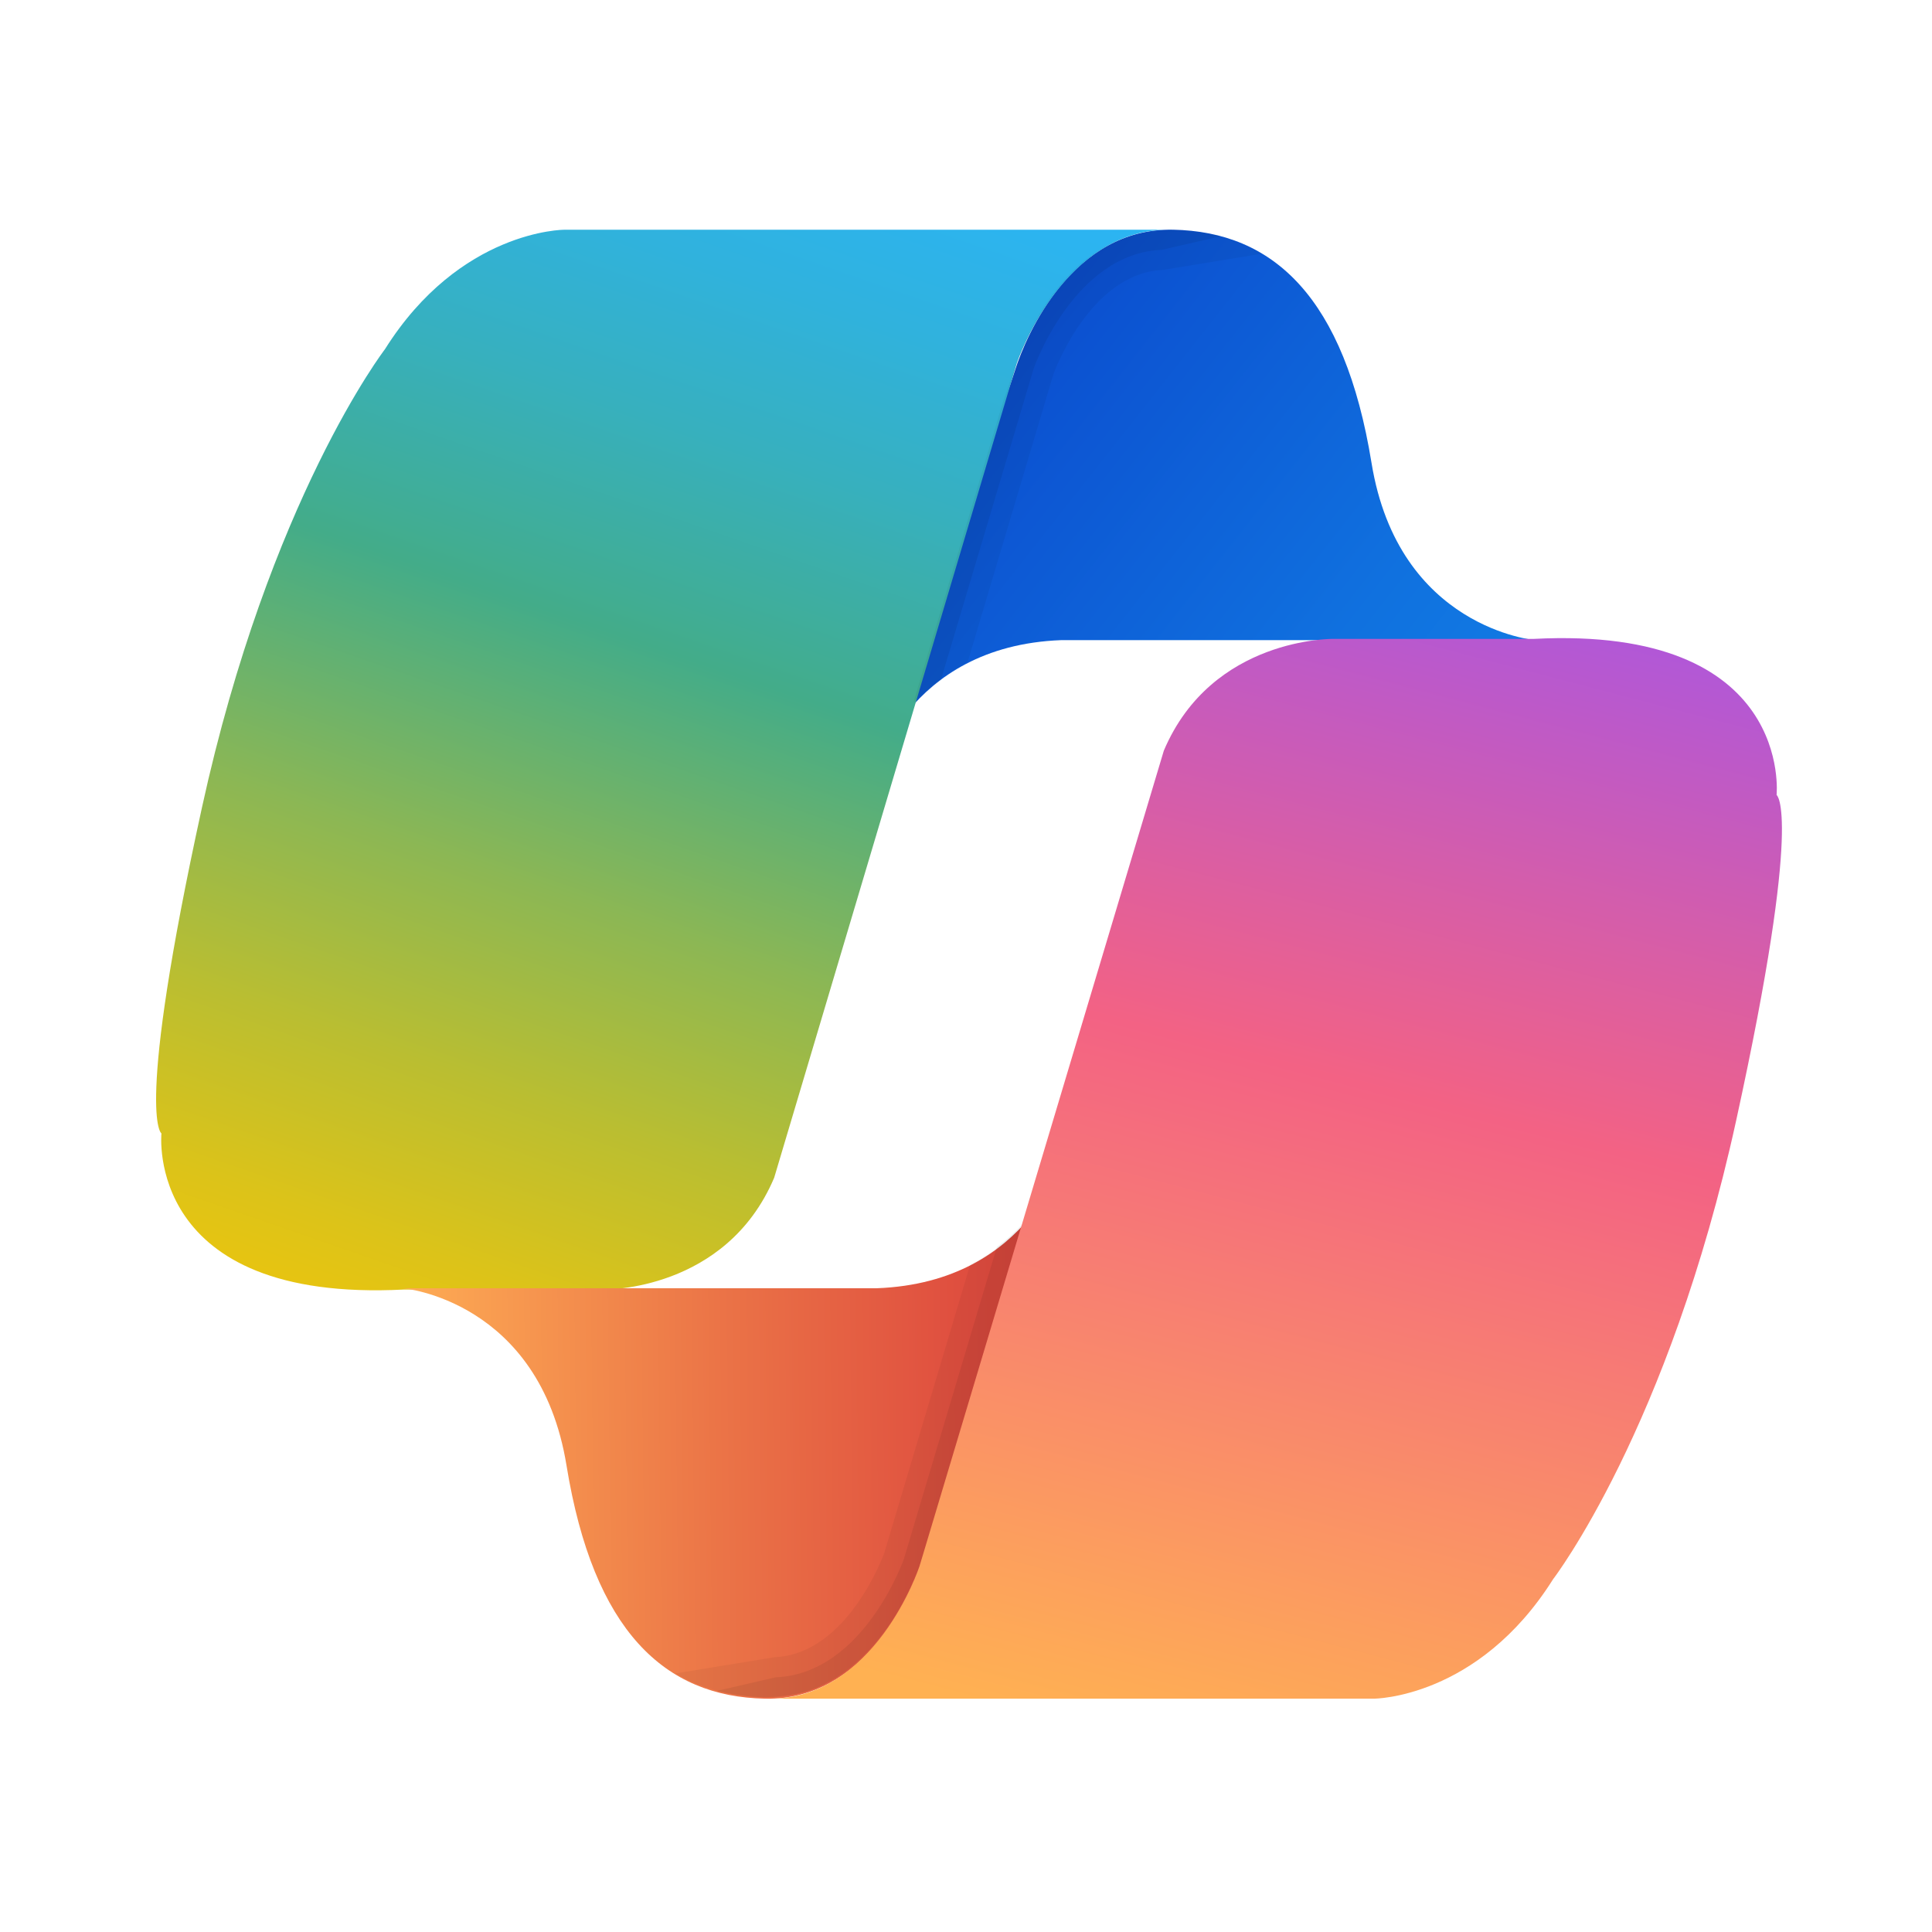
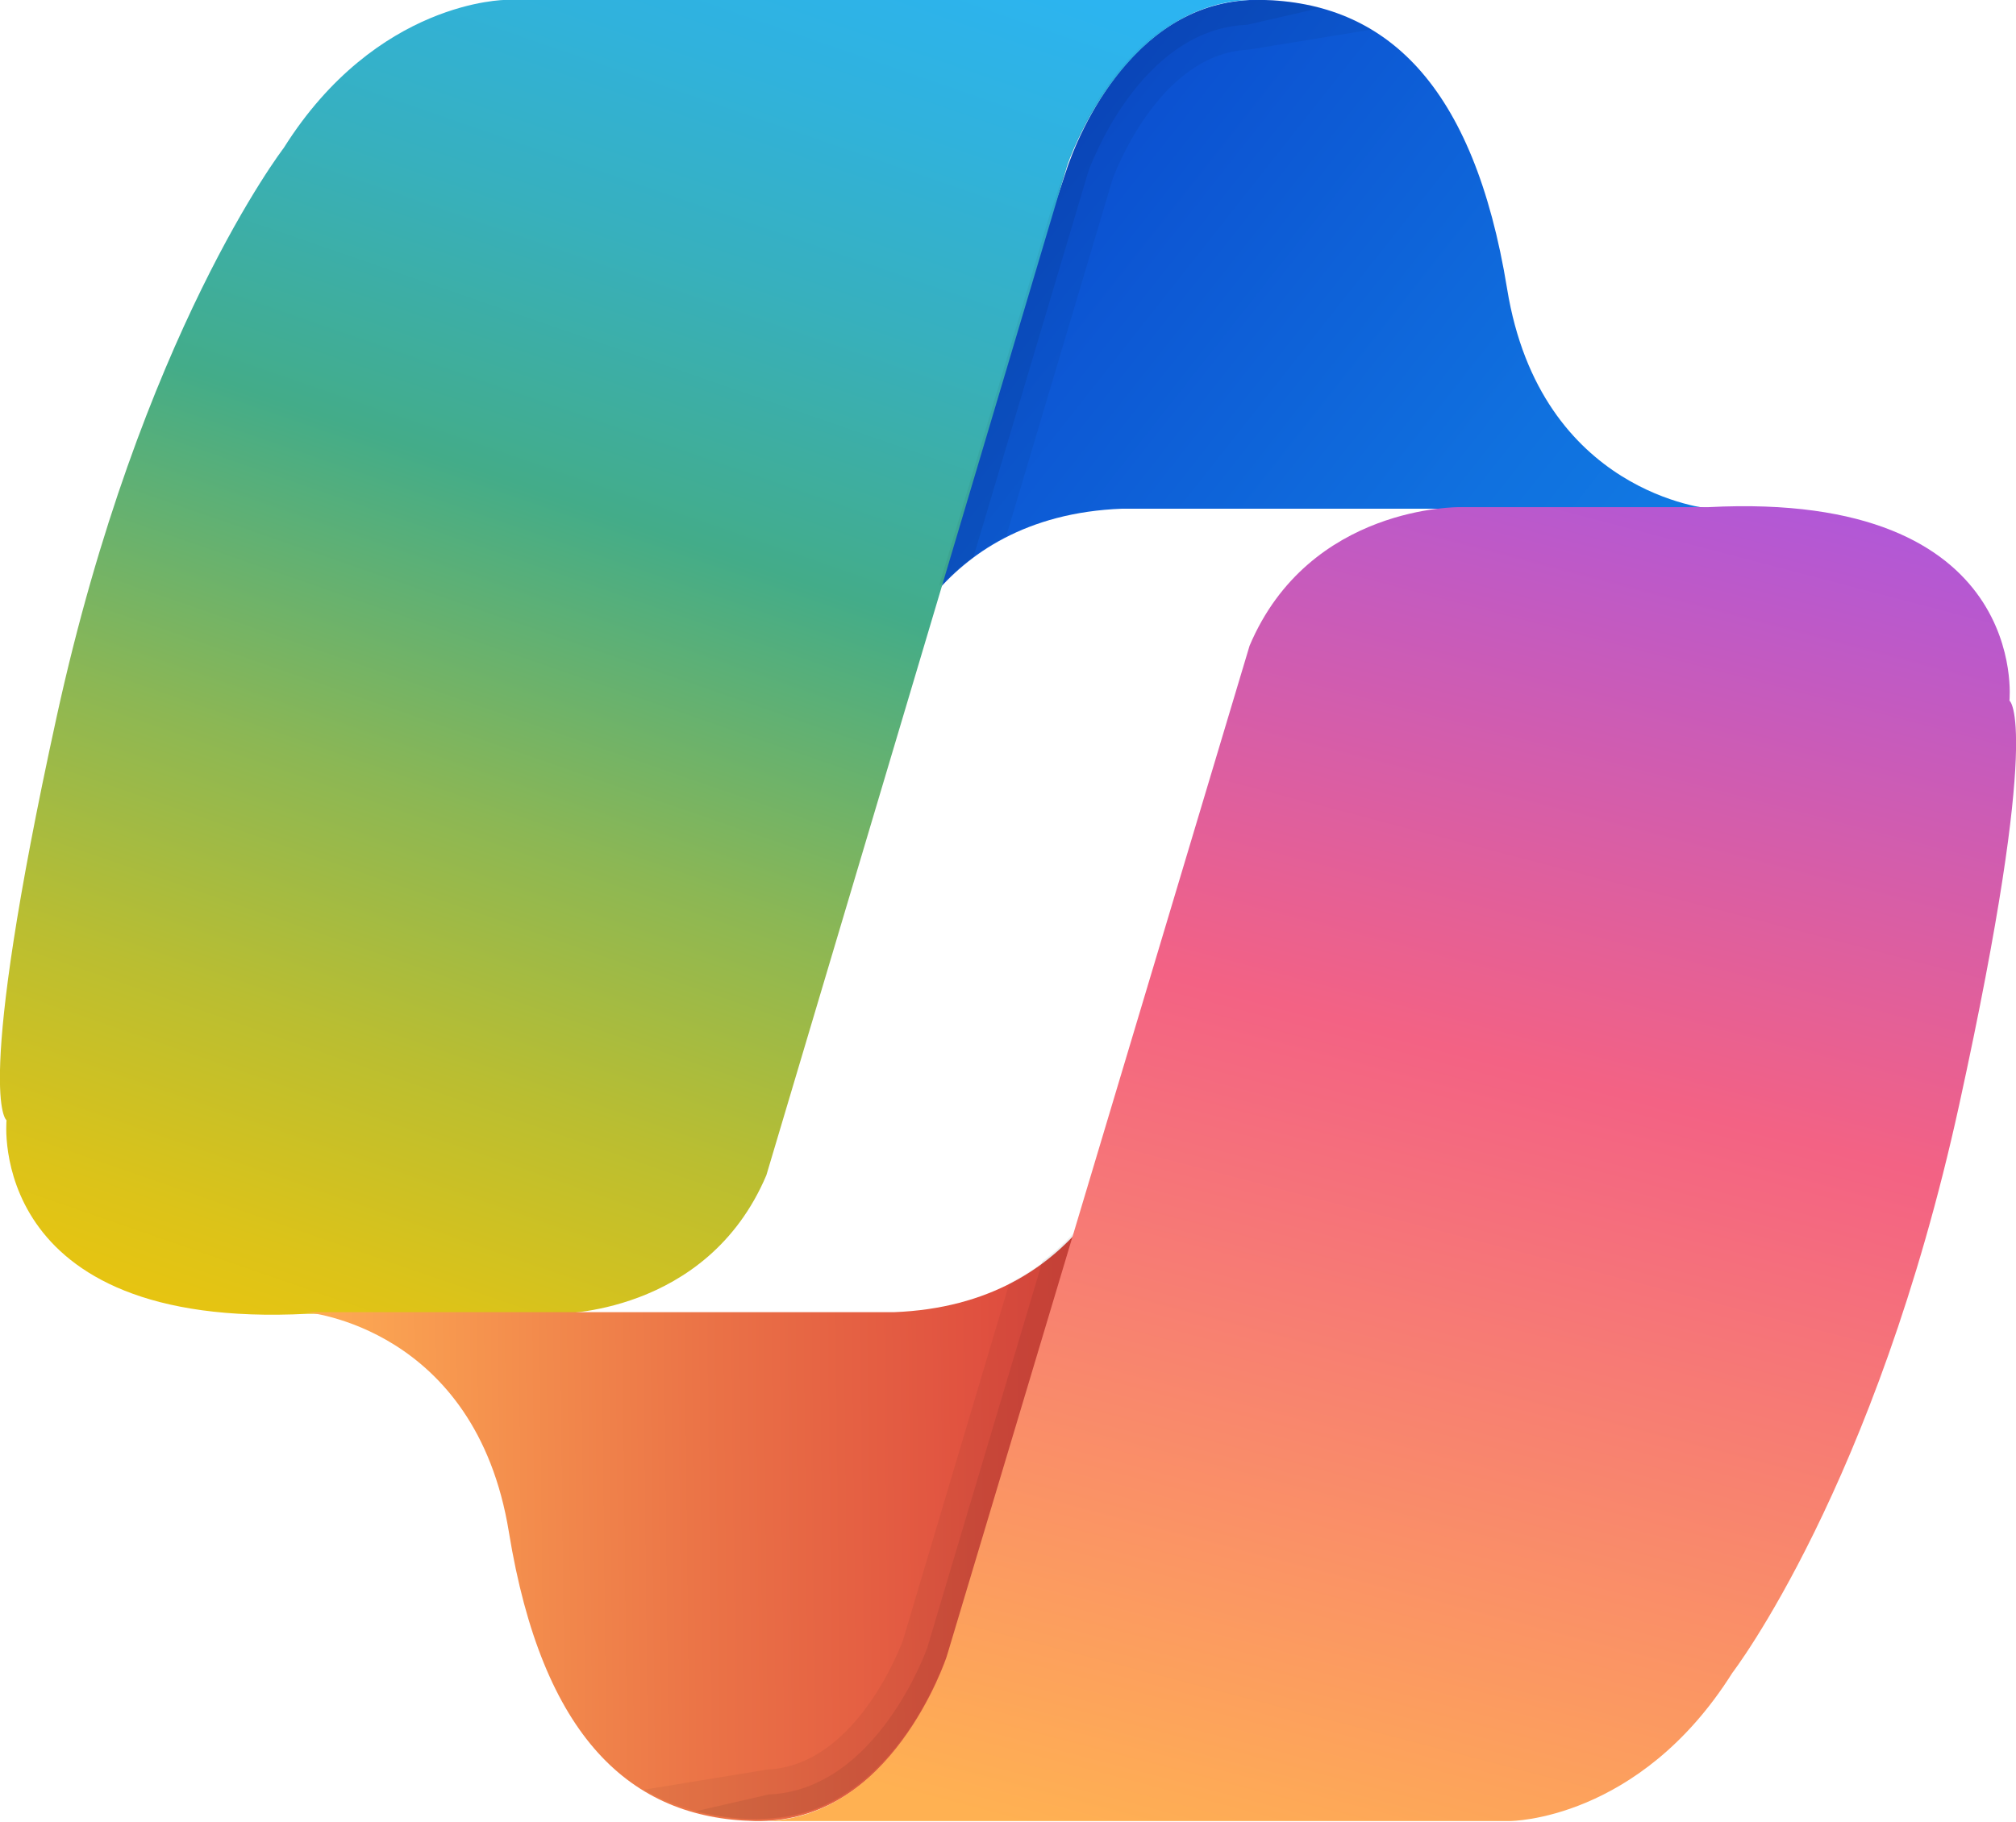
- <svg xmlns="http://www.w3.org/2000/svg" viewBox="0 0 48 48">
+ <svg xmlns="http://www.w3.org/2000/svg" viewBox="3.88 5.71 40.39 36.5">
  <linearGradient id="lfK0TEarAX_CVWY9eruXya" x1="18.179" x2="37.232" y1="6.205" y2="21.237" gradientUnits="userSpaceOnUse">
    <stop offset="0" stop-color="#0837c4" />
    <stop offset=".242" stop-color="#0b4bce" />
    <stop offset=".738" stop-color="#1071df" />
    <stop offset="1" stop-color="#127fe6" />
  </linearGradient>
  <path fill="url(#lfK0TEarAX_CVWY9eruXya)" d="M21.676,19.303c0,0,0.814-3.255,4.691-3.399h11.777c0,0-3.399-0.287-4.069-4.404 c-0.67-4.117-2.441-5.745-4.931-5.793c-2.489-0.048-3.638,2.585-3.926,3.495C24.931,10.112,21.676,19.303,21.676,19.303z" />
  <linearGradient id="lfK0TEarAX_CVWY9eruXyb" x1="8.61" x2="20.866" y1="36.864" y2="1.503" gradientUnits="userSpaceOnUse">
    <stop offset="0" stop-color="#f8c704" />
    <stop offset=".065" stop-color="#f1c609" />
    <stop offset=".163" stop-color="#dcc319" />
    <stop offset=".281" stop-color="#babe31" />
    <stop offset=".415" stop-color="#8cb754" />
    <stop offset=".561" stop-color="#50ae7f" />
    <stop offset=".592" stop-color="#43ac89" />
    <stop offset=".617" stop-color="#41ad93" />
    <stop offset=".737" stop-color="#37b0be" />
    <stop offset=".845" stop-color="#30b2dd" />
    <stop offset=".936" stop-color="#2cb4f0" />
    <stop offset="1" stop-color="#2ab4f7" />
  </linearGradient>
  <path fill="url(#lfK0TEarAX_CVWY9eruXyb)" d="M19.234,29.261l6.032-20.25 c0,0,1.149-3.399,3.878-3.303H14.016c0,0-2.585,0-4.452,2.968c0,0-2.872,3.734-4.548,11.394s-1.005,8.09-1.005,8.09 s-0.431,4.213,6.032,3.878h4.979C15.021,32.037,18.037,32.085,19.234,29.261z" />
  <path d="M28.887,6.707l2.471-0.404c-0.596-0.358-1.31-0.544-2.05-0.584l-0.199-0.011 c-0.004,0-0.007,0-0.011-0.001c-0.016,0-0.031,0.002-0.048,0.002c-0.175-0.001-0.34,0.015-0.502,0.039 c-0.069,0.01-0.136,0.023-0.202,0.037c-0.105,0.023-0.206,0.052-0.305,0.084c-0.452,0.149-0.848,0.386-1.186,0.677 c-0.117,0.102-0.225,0.209-0.329,0.32c-0.761,0.811-1.182,1.833-1.34,2.334c-0.039,0.125-0.139,0.416-0.274,0.808l-2.218,7.444 c0.086-0.092,0.198-0.179,0.297-0.269c0.056-0.051,0.108-0.103,0.168-0.152c0.088-0.072,0.18-0.139,0.277-0.208 c0.166-0.118,0.341-0.231,0.537-0.333c0.025-0.013,0.043-0.03,0.069-0.043l2.131-7.154C26.174,9.296,27.066,6.787,28.887,6.707z" opacity=".05" />
  <path d="M28.864,6.207l1.476-0.34c0,0-0.686-0.176-1.252-0.155c-0.42,0.015-0.802,0.072-1.147,0.203 c-0.027,0.011-0.056,0.019-0.083,0.031c-0.081,0.033-0.159,0.073-0.236,0.112c-0.057,0.03-0.115,0.059-0.17,0.091 c-0.048,0.028-0.094,0.058-0.141,0.088c-0.085,0.056-0.169,0.114-0.249,0.176c-0.017,0.013-0.033,0.026-0.049,0.039 c-0.429,0.346-0.773,0.767-1.039,1.168c-0.006,0.009-0.012,0.017-0.017,0.026c-0.029,0.044-0.053,0.086-0.08,0.13 c-0.342,0.562-0.556,1.104-0.658,1.428c-0.018,0.058-0.05,0.152-0.091,0.274l-2.377,7.978c0.18-0.194,0.388-0.385,0.626-0.563 l2.305-7.738C25.685,9.143,26.684,6.292,28.864,6.207z" opacity=".07" />
  <linearGradient id="lfK0TEarAX_CVWY9eruXyc" x1="9.38" x2="27.188" y1="35.55" y2="35.358" gradientUnits="userSpaceOnUse">
    <stop offset="0" stop-color="#ffb155" />
    <stop offset=".008" stop-color="#ffb055" />
    <stop offset=".475" stop-color="#eb7447" />
    <stop offset=".819" stop-color="#df4e3f" />
    <stop offset="1" stop-color="#da403c" />
  </linearGradient>
  <path fill="url(#lfK0TEarAX_CVWY9eruXyc)" d="M26.474,28.607 c0,0-0.814,3.255-4.691,3.399H10.006c0,0,3.399,0.287,4.069,4.404s2.441,5.745,4.931,5.793s3.638-2.585,3.926-3.495 C23.219,37.799,26.474,28.607,26.474,28.607z" />
  <path d="M19.255,41.171l-2.471,0.404c0.596,0.358,1.31,0.544,2.05,0.584l0.199,0.011 c0.004,0,0.007,0,0.011,0.001c0.016,0,0.031-0.002,0.048-0.002c0.175,0.001,0.34-0.015,0.502-0.039 c0.069-0.01,0.136-0.023,0.202-0.037c0.105-0.023,0.206-0.052,0.305-0.084c0.452-0.149,0.848-0.386,1.186-0.677 c0.117-0.102,0.225-0.209,0.329-0.32c0.761-0.811,1.182-1.833,1.34-2.334c0.039-0.125,0.139-0.416,0.274-0.808l2.218-7.444 c-0.086,0.092-0.198,0.179-0.297,0.269c-0.056,0.051-0.108,0.103-0.168,0.152c-0.088,0.072-0.18,0.139-0.277,0.208 c-0.166,0.118-0.341,0.231-0.537,0.333c-0.025,0.013-0.043,0.03-0.069,0.043l-2.131,7.154 C21.969,38.582,21.077,41.091,19.255,41.171z" opacity=".05" />
  <path d="M19.278,41.671l-1.476,0.34c0,0,0.686,0.176,1.252,0.155c0.42-0.015,0.802-0.072,1.147-0.203 c0.027-0.011,0.056-0.019,0.083-0.031c0.081-0.033,0.159-0.073,0.236-0.112c0.057-0.03,0.115-0.059,0.17-0.091 c0.048-0.028,0.094-0.058,0.141-0.088c0.085-0.056,0.169-0.114,0.249-0.176c0.017-0.013,0.033-0.026,0.049-0.039 c0.429-0.346,0.773-0.767,1.039-1.168c0.006-0.009,0.012-0.017,0.017-0.026c0.029-0.044,0.053-0.086,0.08-0.13 c0.342-0.562,0.556-1.104,0.658-1.428c0.018-0.058,0.05-0.152,0.091-0.274l2.377-7.978c-0.18,0.194-0.388,0.385-0.626,0.563 l-2.305,7.738C22.457,38.736,21.458,41.586,19.278,41.671z" opacity=".07" />
  <linearGradient id="lfK0TEarAX_CVWY9eruXyd" x1="28.874" x2="37.108" y1="43.472" y2="12.068" gradientUnits="userSpaceOnUse">
    <stop offset="0" stop-color="#ffb152" />
    <stop offset=".531" stop-color="#f36284" />
    <stop offset=".994" stop-color="#a355e9" />
  </linearGradient>
  <path fill="url(#lfK0TEarAX_CVWY9eruXyd)" d="M28.915,18.65l-6.07,20.263 c0,0-1.111,3.386-3.839,3.29h15.128c0,0,2.585,0,4.452-2.968c0,0,2.872-3.734,4.548-11.394c1.676-7.66,1.005-8.09,1.005-8.09 s0.431-4.213-6.032-3.878h-4.979C33.128,15.873,30.112,15.826,28.915,18.65z" />
</svg>
